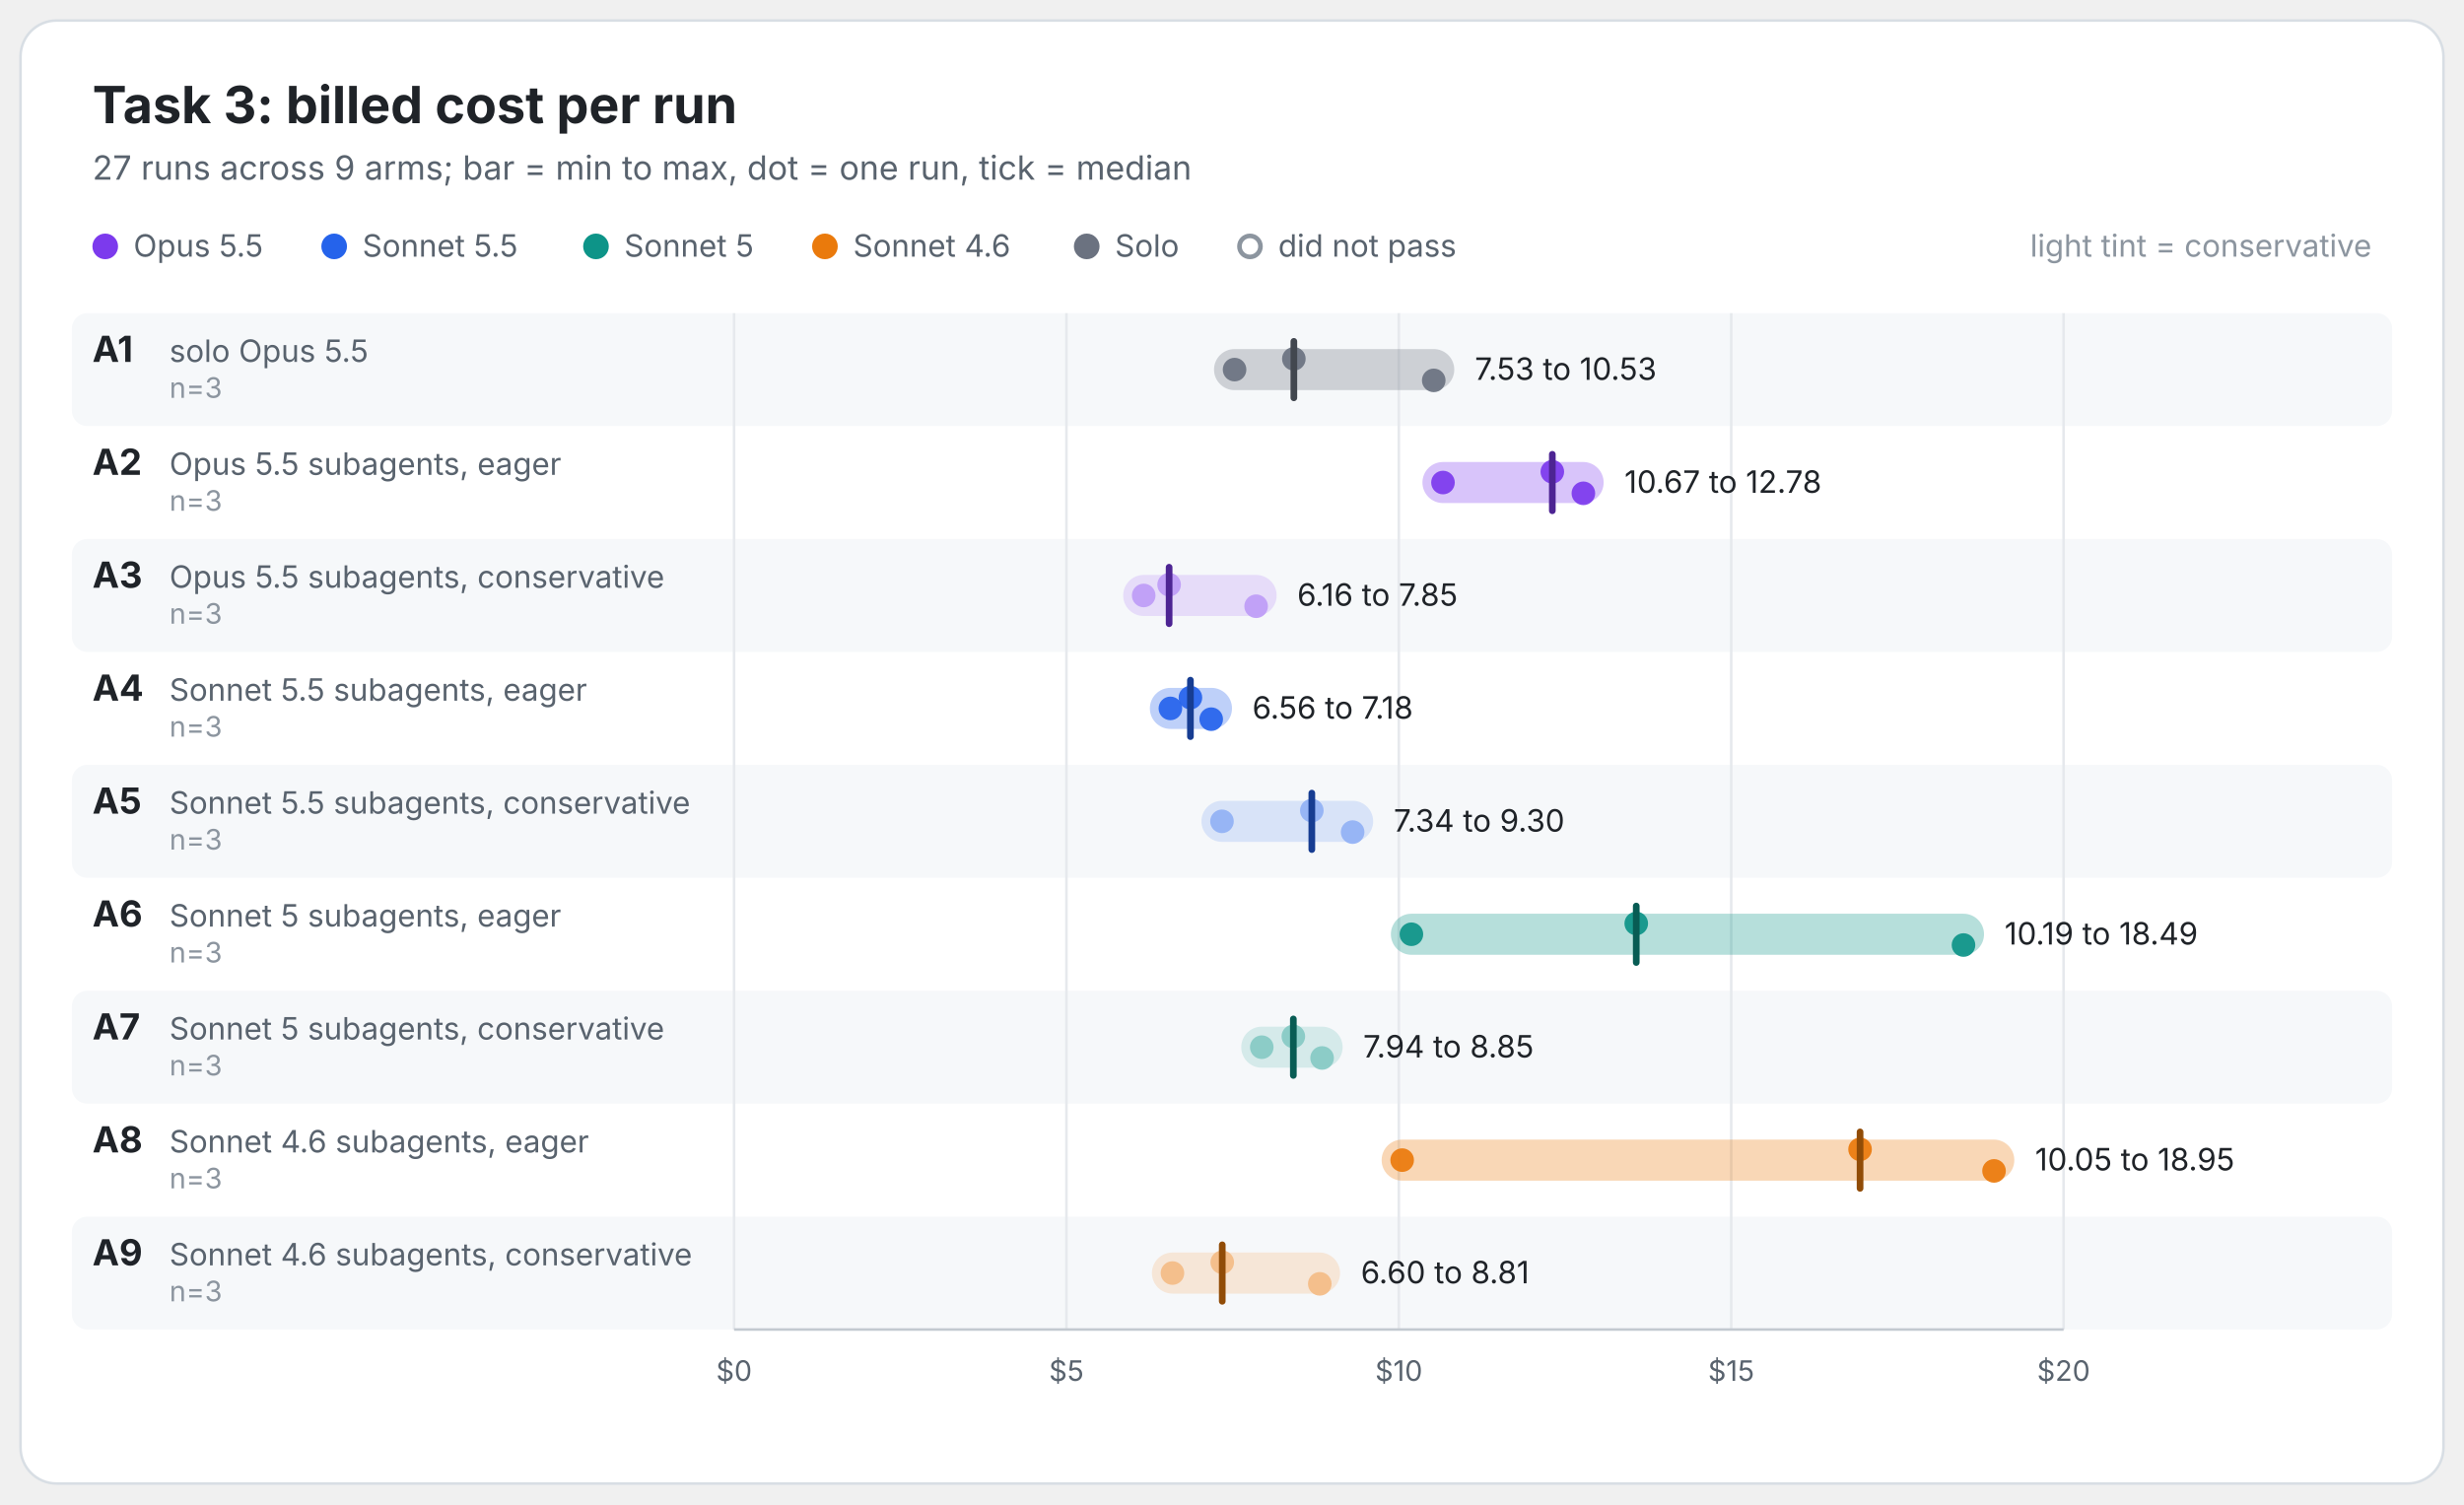
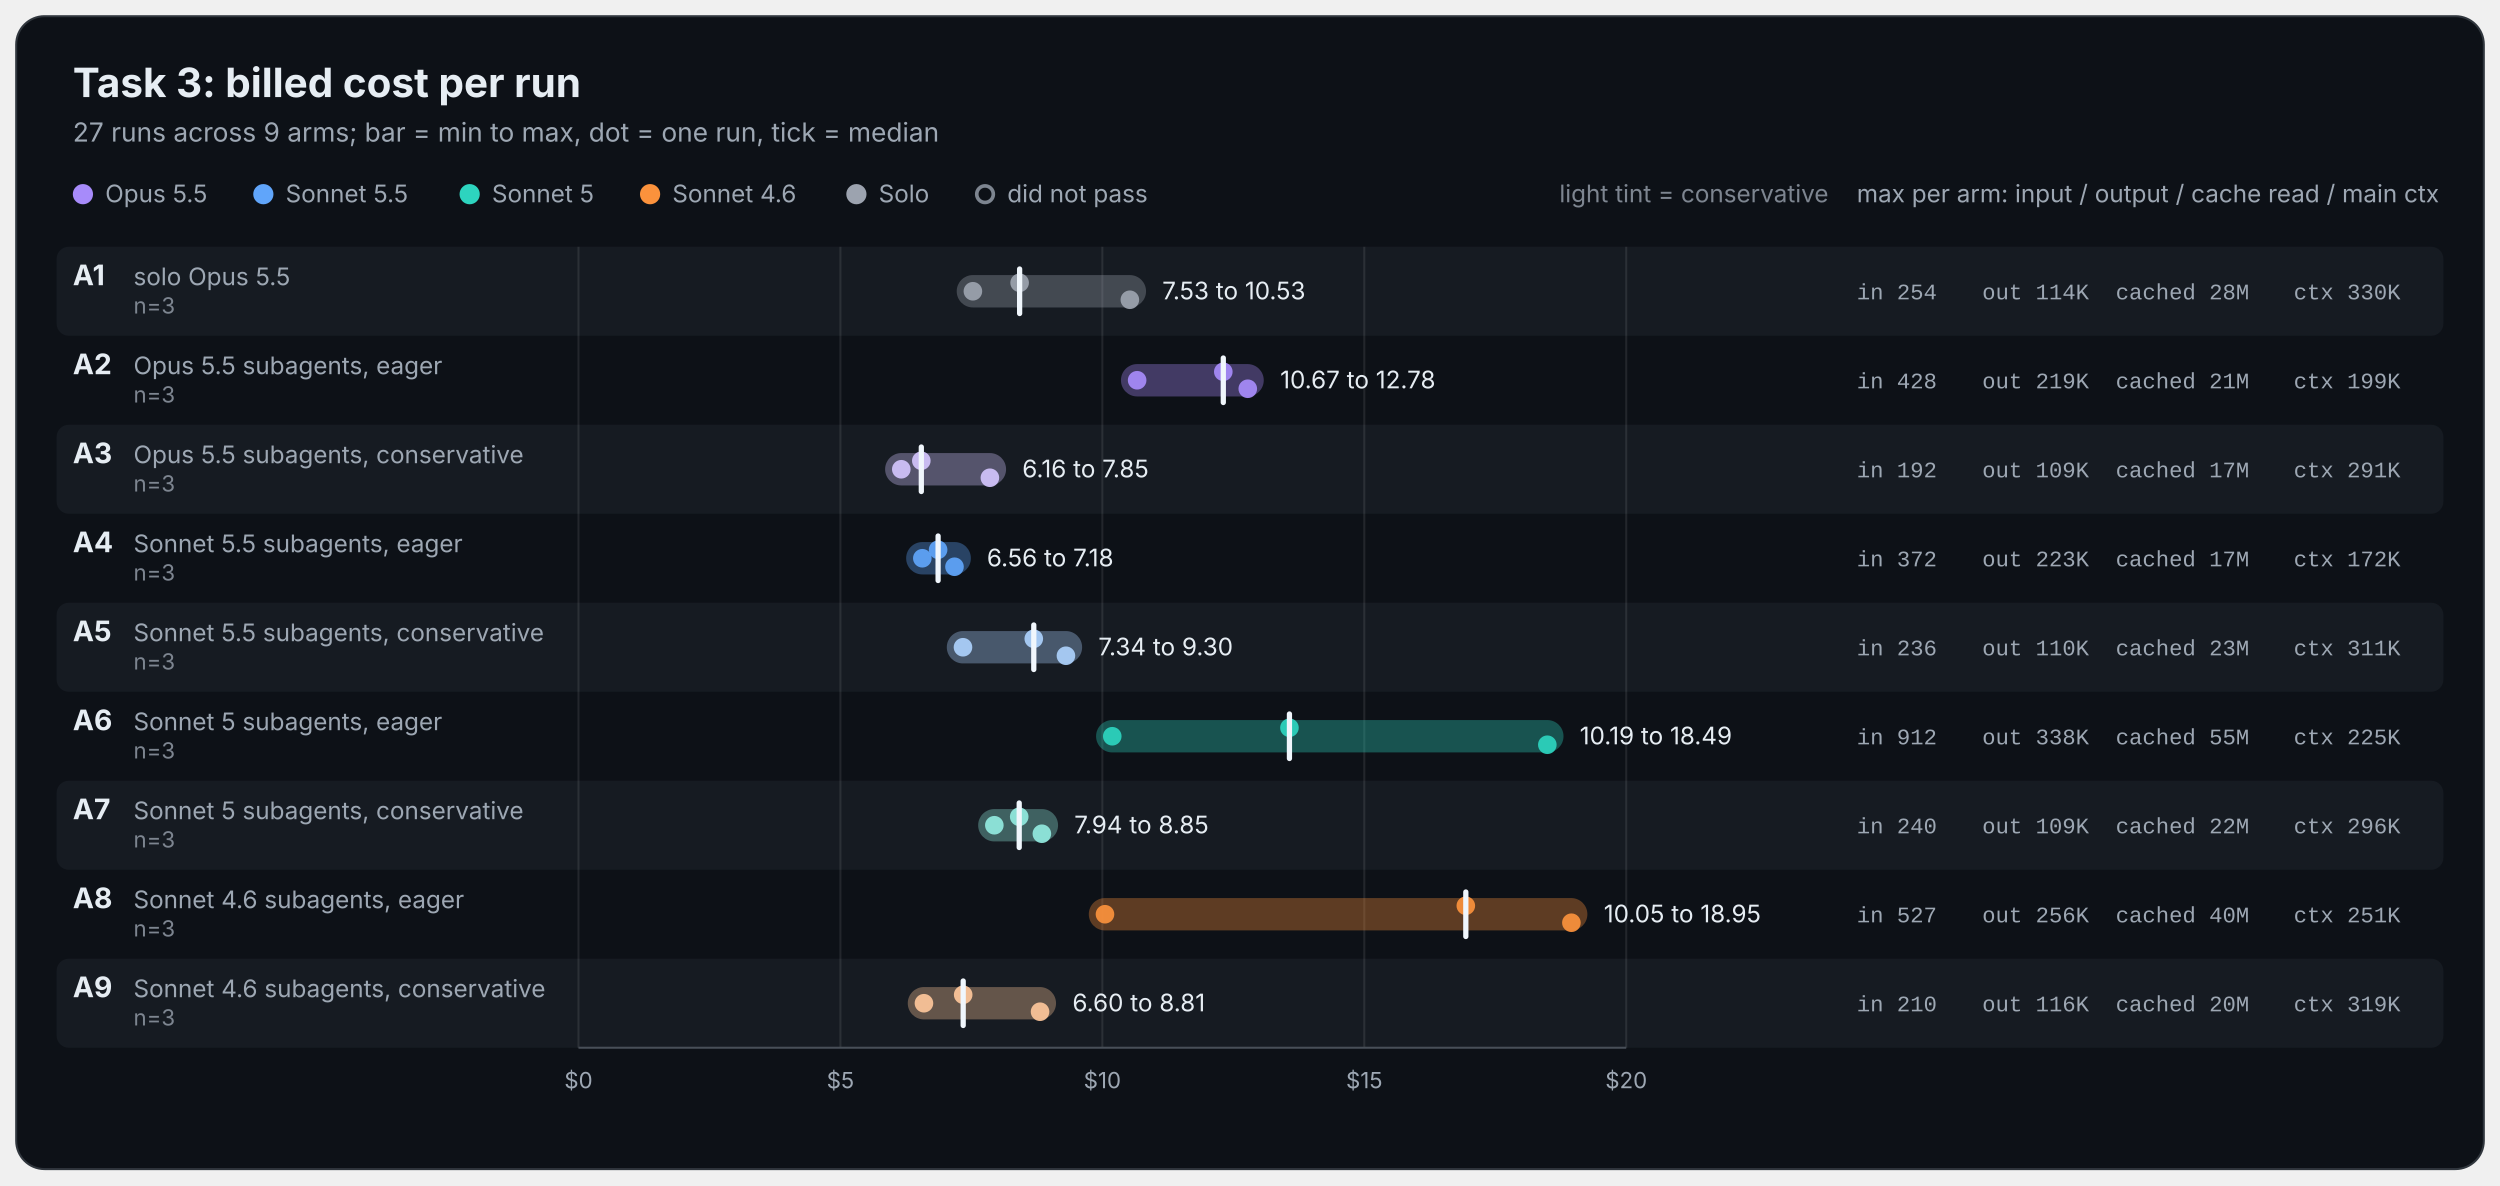
- <svg xmlns="http://www.w3.org/2000/svg" width="960" height="586.0" viewBox="0 0 960 586.0" role="img" aria-label="Task 3: billed cost per run" font-family="-apple-system, &quot;Segoe UI&quot;, Inter, Roboto, &quot;Helvetica Neue&quot;, Arial, sans-serif">
-   <rect x="8" y="8" width="944" height="570.0" rx="14" fill="#ffffff" stroke="#d8dee4" stroke-width="1" />
-   <text x="36.0" y="48.0" font-size="20" font-weight="700" fill="#1f2328" text-anchor="start">Task 3: billed cost per run</text>
-   <text x="36.0" y="70.0" font-size="13" font-weight="400" fill="#59636e" text-anchor="start">27 runs across 9 arms; bar = min to max, dot = one run, tick = median</text>
-   <circle cx="41.0" cy="96.0" r="5" fill="#7c3aed" />
-   <text x="52.0" y="100.0" font-size="12" font-weight="400" fill="#59636e" text-anchor="start">Opus 5.5</text>
-   <circle cx="130.2" cy="96.0" r="5" fill="#2563eb" />
-   <text x="141.2" y="100.0" font-size="12" font-weight="400" fill="#59636e" text-anchor="start">Sonnet 5.5</text>
-   <circle cx="232.2" cy="96.0" r="5" fill="#0d9488" />
-   <text x="243.2" y="100.0" font-size="12" font-weight="400" fill="#59636e" text-anchor="start">Sonnet 5</text>
-   <circle cx="321.4" cy="96.0" r="5" fill="#ea7a0c" />
-   <text x="332.4" y="100.0" font-size="12" font-weight="400" fill="#59636e" text-anchor="start">Sonnet 4.6</text>
-   <circle cx="423.4" cy="96.0" r="5" fill="#6b7280" />
-   <text x="434.4" y="100.0" font-size="12" font-weight="400" fill="#59636e" text-anchor="start">Solo</text>
-   <circle cx="487.0" cy="96.0" r="4.1" fill="#ffffff" stroke="#8c959f" stroke-width="1.8" />
-   <text x="498.0" y="100.0" font-size="12" font-weight="400" fill="#59636e" text-anchor="start">did not pass</text>
-   <text x="924.0" y="100.0" font-size="12" fill="#8c959f" text-anchor="end">light tint = conservative</text>
-   <rect x="28" y="122.0" width="904.0" height="44" rx="6" fill="#f6f8fa" />
-   <rect x="28" y="210.0" width="904.0" height="44" rx="6" fill="#f6f8fa" />
-   <rect x="28" y="298.0" width="904.0" height="44" rx="6" fill="#f6f8fa" />
-   <rect x="28" y="386.0" width="904.0" height="44" rx="6" fill="#f6f8fa" />
-   <rect x="28" y="474.0" width="904.0" height="44" rx="6" fill="#f6f8fa" />
-   <line x1="286.0" y1="122.0" x2="286.0" y2="518.0" stroke="#e6e9ed" stroke-width="1" />
-   <text x="286.0" y="538.0" font-size="11" font-weight="400" fill="#59636e" text-anchor="middle">$0</text>
-   <line x1="415.5" y1="122.0" x2="415.5" y2="518.0" stroke="#e6e9ed" stroke-width="1" />
-   <text x="415.5" y="538.0" font-size="11" font-weight="400" fill="#59636e" text-anchor="middle">$5</text>
-   <line x1="545.0" y1="122.0" x2="545.0" y2="518.0" stroke="#e6e9ed" stroke-width="1" />
-   <text x="545.0" y="538.0" font-size="11" font-weight="400" fill="#59636e" text-anchor="middle">$10</text>
-   <line x1="674.5" y1="122.0" x2="674.5" y2="518.0" stroke="#e6e9ed" stroke-width="1" />
-   <text x="674.5" y="538.0" font-size="11" font-weight="400" fill="#59636e" text-anchor="middle">$15</text>
-   <line x1="804.0" y1="122.0" x2="804.0" y2="518.0" stroke="#e6e9ed" stroke-width="1" />
-   <text x="804.0" y="538.0" font-size="11" font-weight="400" fill="#59636e" text-anchor="middle">$20</text>
-   <line x1="286.0" y1="518.0" x2="804.0" y2="518.0" stroke="#c3c9d0" stroke-width="1" />
-   <text x="36.0" y="141.0" font-size="14" font-weight="700" fill="#1f2328" text-anchor="start">A1</text>
-   <text x="66.0" y="141.0" font-size="12" font-weight="400" fill="#59636e" text-anchor="start">solo Opus 5.5</text>
-   <text x="66.0" y="155.0" font-size="11" font-weight="400" fill="#8c959f" text-anchor="start">n=3</text>
-   <rect x="473.0" y="136.0" width="93.6" height="16" rx="8.0" fill="#6b7280" fill-opacity="0.3" />
-   <circle cx="481.0" cy="144.0" r="4.6" fill="#6b7280" fill-opacity="0.92" />
-   <circle cx="504.1" cy="139.8" r="4.6" fill="#6b7280" fill-opacity="0.92" />
-   <circle cx="558.6" cy="148.2" r="4.6" fill="#6b7280" fill-opacity="0.92" />
-   <line x1="504.1" y1="133.0" x2="504.1" y2="155.0" stroke="#42474f" stroke-width="2.6" stroke-linecap="round" />
-   <text x="574.6" y="148.0" font-size="12" font-weight="400" fill="#1f2328" text-anchor="start">7.53 to 10.53</text>
-   <text x="36.0" y="185.0" font-size="14" font-weight="700" fill="#1f2328" text-anchor="start">A2</text>
-   <text x="66.0" y="185.0" font-size="12" font-weight="400" fill="#59636e" text-anchor="start">Opus 5.5 subagents, eager</text>
-   <text x="66.0" y="199.0" font-size="11" font-weight="400" fill="#8c959f" text-anchor="start">n=3</text>
-   <rect x="554.2" y="180.0" width="70.6" height="16" rx="8.0" fill="#7c3aed" fill-opacity="0.3" />
-   <circle cx="562.2" cy="188.0" r="4.6" fill="#7c3aed" fill-opacity="0.92" />
-   <circle cx="604.8" cy="183.8" r="4.6" fill="#7c3aed" fill-opacity="0.92" />
-   <circle cx="616.9" cy="192.2" r="4.6" fill="#7c3aed" fill-opacity="0.92" />
-   <line x1="604.8" y1="177.0" x2="604.8" y2="199.0" stroke="#4d2493" stroke-width="2.6" stroke-linecap="round" />
-   <text x="632.9" y="192.0" font-size="12" font-weight="400" fill="#1f2328" text-anchor="start">10.67 to 12.78</text>
-   <text x="36.0" y="229.0" font-size="14" font-weight="700" fill="#1f2328" text-anchor="start">A3</text>
-   <text x="66.0" y="229.0" font-size="12" font-weight="400" fill="#59636e" text-anchor="start">Opus 5.5 subagents, conservative</text>
-   <text x="66.0" y="243.0" font-size="11" font-weight="400" fill="#8c959f" text-anchor="start">n=3</text>
-   <rect x="437.6" y="224.0" width="59.8" height="16" rx="8.0" fill="#be9cf6" fill-opacity="0.3" />
-   <circle cx="445.6" cy="232.0" r="4.6" fill="#be9cf6" fill-opacity="0.92" />
-   <circle cx="455.5" cy="227.8" r="4.6" fill="#be9cf6" fill-opacity="0.92" />
-   <circle cx="489.4" cy="236.2" r="4.6" fill="#be9cf6" fill-opacity="0.92" />
-   <line x1="455.5" y1="221.0" x2="455.5" y2="243.0" stroke="#4d2493" stroke-width="2.6" stroke-linecap="round" />
-   <text x="505.4" y="236.0" font-size="12" font-weight="400" fill="#1f2328" text-anchor="start">6.16 to 7.85</text>
-   <text x="36.0" y="273.0" font-size="14" font-weight="700" fill="#1f2328" text-anchor="start">A4</text>
-   <text x="66.0" y="273.0" font-size="12" font-weight="400" fill="#59636e" text-anchor="start">Sonnet 5.5 subagents, eager</text>
-   <text x="66.0" y="287.0" font-size="11" font-weight="400" fill="#8c959f" text-anchor="start">n=3</text>
-   <rect x="448.0" y="268.0" width="32.0" height="16" rx="8.0" fill="#2563eb" fill-opacity="0.3" />
-   <circle cx="456.0" cy="276.0" r="4.6" fill="#2563eb" fill-opacity="0.92" />
-   <circle cx="463.8" cy="271.8" r="4.6" fill="#2563eb" fill-opacity="0.92" />
-   <circle cx="471.9" cy="280.2" r="4.6" fill="#2563eb" fill-opacity="0.92" />
-   <line x1="463.8" y1="265.0" x2="463.8" y2="287.0" stroke="#173d92" stroke-width="2.6" stroke-linecap="round" />
-   <text x="487.9" y="280.0" font-size="12" font-weight="400" fill="#1f2328" text-anchor="start">6.56 to 7.18</text>
-   <text x="36.0" y="317.0" font-size="14" font-weight="700" fill="#1f2328" text-anchor="start">A5</text>
-   <text x="66.0" y="317.0" font-size="12" font-weight="400" fill="#59636e" text-anchor="start">Sonnet 5.5 subagents, conservative</text>
-   <text x="66.0" y="331.0" font-size="11" font-weight="400" fill="#8c959f" text-anchor="start">n=3</text>
-   <rect x="468.1" y="312.0" width="66.9" height="16" rx="8.0" fill="#92b1f5" fill-opacity="0.3" />
-   <circle cx="476.1" cy="320.0" r="4.6" fill="#92b1f5" fill-opacity="0.92" />
-   <circle cx="511.1" cy="315.8" r="4.6" fill="#92b1f5" fill-opacity="0.92" />
-   <circle cx="527.0" cy="324.2" r="4.6" fill="#92b1f5" fill-opacity="0.92" />
-   <line x1="511.1" y1="309.0" x2="511.1" y2="331.0" stroke="#173d92" stroke-width="2.6" stroke-linecap="round" />
-   <text x="543.0" y="324.0" font-size="12" font-weight="400" fill="#1f2328" text-anchor="start">7.34 to 9.30</text>
-   <text x="36.0" y="361.0" font-size="14" font-weight="700" fill="#1f2328" text-anchor="start">A6</text>
-   <text x="66.0" y="361.0" font-size="12" font-weight="400" fill="#59636e" text-anchor="start">Sonnet 5 subagents, eager</text>
-   <text x="66.0" y="375.0" font-size="11" font-weight="400" fill="#8c959f" text-anchor="start">n=3</text>
-   <rect x="541.9" y="356.0" width="231.1" height="16" rx="8.0" fill="#0d9488" fill-opacity="0.3" />
-   <circle cx="549.9" cy="364.0" r="4.6" fill="#0d9488" fill-opacity="0.92" />
-   <circle cx="637.5" cy="359.8" r="4.6" fill="#0d9488" fill-opacity="0.92" />
-   <circle cx="765.0" cy="368.2" r="4.6" fill="#0d9488" fill-opacity="0.92" />
-   <line x1="637.5" y1="353.0" x2="637.5" y2="375.0" stroke="#085c54" stroke-width="2.6" stroke-linecap="round" />
-   <text x="781.0" y="368.0" font-size="12" font-weight="400" fill="#1f2328" text-anchor="start">10.19 to 18.49</text>
-   <text x="36.0" y="405.0" font-size="14" font-weight="700" fill="#1f2328" text-anchor="start">A7</text>
-   <text x="66.0" y="405.0" font-size="12" font-weight="400" fill="#59636e" text-anchor="start">Sonnet 5 subagents, conservative</text>
-   <text x="66.0" y="419.0" font-size="11" font-weight="400" fill="#8c959f" text-anchor="start">n=3</text>
-   <rect x="483.6" y="400.0" width="39.5" height="16" rx="8.0" fill="#86cac4" fill-opacity="0.3" />
-   <circle cx="491.6" cy="408.0" r="4.6" fill="#86cac4" fill-opacity="0.92" />
-   <circle cx="503.9" cy="403.8" r="4.6" fill="#86cac4" fill-opacity="0.92" />
-   <circle cx="515.1" cy="412.2" r="4.6" fill="#86cac4" fill-opacity="0.92" />
-   <line x1="503.9" y1="397.0" x2="503.9" y2="419.0" stroke="#085c54" stroke-width="2.6" stroke-linecap="round" />
-   <text x="531.1" y="412.0" font-size="12" font-weight="400" fill="#1f2328" text-anchor="start">7.94 to 8.85</text>
-   <text x="36.0" y="449.0" font-size="14" font-weight="700" fill="#1f2328" text-anchor="start">A8</text>
-   <text x="66.0" y="449.0" font-size="12" font-weight="400" fill="#59636e" text-anchor="start">Sonnet 4.6 subagents, eager</text>
-   <text x="66.0" y="463.0" font-size="11" font-weight="400" fill="#8c959f" text-anchor="start">n=3</text>
-   <rect x="538.3" y="444.0" width="246.5" height="16" rx="8.0" fill="#ea7a0c" fill-opacity="0.3" />
-   <circle cx="546.3" cy="452.0" r="4.6" fill="#ea7a0c" fill-opacity="0.92" />
-   <circle cx="724.7" cy="447.8" r="4.6" fill="#ea7a0c" fill-opacity="0.92" />
-   <circle cx="776.9" cy="456.2" r="4.6" fill="#ea7a0c" fill-opacity="0.92" />
-   <line x1="724.7" y1="441.0" x2="724.7" y2="463.0" stroke="#914c07" stroke-width="2.6" stroke-linecap="round" />
-   <text x="792.9" y="456.0" font-size="12" font-weight="400" fill="#1f2328" text-anchor="start">10.05 to 18.95</text>
-   <text x="36.0" y="493.0" font-size="14" font-weight="700" fill="#1f2328" text-anchor="start">A9</text>
-   <text x="66.0" y="493.0" font-size="12" font-weight="400" fill="#59636e" text-anchor="start">Sonnet 4.6 subagents, conservative</text>
-   <text x="66.0" y="507.0" font-size="11" font-weight="400" fill="#8c959f" text-anchor="start">n=3</text>
-   <rect x="448.8" y="488.0" width="73.3" height="16" rx="8.0" fill="#f4bc86" fill-opacity="0.3" />
-   <circle cx="456.8" cy="496.0" r="4.6" fill="#f4bc86" fill-opacity="0.92" />
-   <circle cx="476.2" cy="491.8" r="4.6" fill="#f4bc86" fill-opacity="0.92" />
-   <circle cx="514.2" cy="500.2" r="4.6" fill="#f4bc86" fill-opacity="0.92" />
-   <line x1="476.2" y1="485.0" x2="476.2" y2="507.0" stroke="#914c07" stroke-width="2.6" stroke-linecap="round" />
-   <text x="530.2" y="500.0" font-size="12" font-weight="400" fill="#1f2328" text-anchor="start">6.60 to 8.81</text>
+ <svg xmlns="http://www.w3.org/2000/svg" width="1236" height="586.0" viewBox="0 0 1236 586.0" role="img" aria-label="Task 3: billed cost per run" font-family="-apple-system, &quot;Segoe UI&quot;, Inter, Roboto, &quot;Helvetica Neue&quot;, Arial, sans-serif">
+   <rect x="8" y="8" width="1220" height="570.0" rx="14" fill="#0d1117" stroke="#30363d" stroke-width="1" />
+   <text x="36.0" y="48.0" font-size="20" font-weight="700" fill="#e6edf3" text-anchor="start">Task 3: billed cost per run</text>
+   <text x="36.0" y="70.0" font-size="13" font-weight="400" fill="#9da7b3" text-anchor="start">27 runs across 9 arms; bar = min to max, dot = one run, tick = median</text>
+   <circle cx="41.0" cy="96.0" r="5" fill="#a78bfa" />
+   <text x="52.0" y="100.0" font-size="12" font-weight="400" fill="#9da7b3" text-anchor="start">Opus 5.5</text>
+   <circle cx="130.2" cy="96.0" r="5" fill="#60a5fa" />
+   <text x="141.2" y="100.0" font-size="12" font-weight="400" fill="#9da7b3" text-anchor="start">Sonnet 5.5</text>
+   <circle cx="232.2" cy="96.0" r="5" fill="#2dd4bf" />
+   <text x="243.2" y="100.0" font-size="12" font-weight="400" fill="#9da7b3" text-anchor="start">Sonnet 5</text>
+   <circle cx="321.4" cy="96.0" r="5" fill="#fb923c" />
+   <text x="332.4" y="100.0" font-size="12" font-weight="400" fill="#9da7b3" text-anchor="start">Sonnet 4.6</text>
+   <circle cx="423.4" cy="96.0" r="5" fill="#9ca3af" />
+   <text x="434.4" y="100.0" font-size="12" font-weight="400" fill="#9da7b3" text-anchor="start">Solo</text>
+   <circle cx="487.0" cy="96.0" r="4.1" fill="#0d1117" stroke="#7d8590" stroke-width="1.8" />
+   <text x="498.0" y="100.0" font-size="12" font-weight="400" fill="#9da7b3" text-anchor="start">did not pass</text>
+   <text x="904.0" y="100.0" font-size="12" font-weight="400" fill="#7d8590" text-anchor="end">light tint = conservative</text>
+   <text x="918.0" y="100.0" font-size="12" font-weight="400" fill="#9da7b3" text-anchor="start">max per arm: input / output / cache read / main ctx</text>
+   <rect x="28" y="122.0" width="1180.0" height="44" rx="6" fill="#161b22" />
+   <rect x="28" y="210.0" width="1180.0" height="44" rx="6" fill="#161b22" />
+   <rect x="28" y="298.0" width="1180.0" height="44" rx="6" fill="#161b22" />
+   <rect x="28" y="386.0" width="1180.0" height="44" rx="6" fill="#161b22" />
+   <rect x="28" y="474.0" width="1180.0" height="44" rx="6" fill="#161b22" />
+   <line x1="286.0" y1="122.0" x2="286.0" y2="518.0" stroke="#ffffff" stroke-opacity="0.09" stroke-width="1" />
+   <text x="286.0" y="538.0" font-size="11" font-weight="400" fill="#9da7b3" text-anchor="middle">$0</text>
+   <line x1="415.5" y1="122.0" x2="415.5" y2="518.0" stroke="#ffffff" stroke-opacity="0.09" stroke-width="1" />
+   <text x="415.5" y="538.0" font-size="11" font-weight="400" fill="#9da7b3" text-anchor="middle">$5</text>
+   <line x1="545.0" y1="122.0" x2="545.0" y2="518.0" stroke="#ffffff" stroke-opacity="0.09" stroke-width="1" />
+   <text x="545.0" y="538.0" font-size="11" font-weight="400" fill="#9da7b3" text-anchor="middle">$10</text>
+   <line x1="674.5" y1="122.0" x2="674.5" y2="518.0" stroke="#ffffff" stroke-opacity="0.09" stroke-width="1" />
+   <text x="674.5" y="538.0" font-size="11" font-weight="400" fill="#9da7b3" text-anchor="middle">$15</text>
+   <line x1="804.0" y1="122.0" x2="804.0" y2="518.0" stroke="#ffffff" stroke-opacity="0.09" stroke-width="1" />
+   <text x="804.0" y="538.0" font-size="11" font-weight="400" fill="#9da7b3" text-anchor="middle">$20</text>
+   <line x1="286.0" y1="518.0" x2="804.0" y2="518.0" stroke="#484f58" stroke-width="1" />
+   <text x="36.0" y="141.0" font-size="14" font-weight="700" fill="#e6edf3" text-anchor="start">A1</text>
+   <text x="66.0" y="141.0" font-size="12" font-weight="400" fill="#9da7b3" text-anchor="start">solo Opus 5.5</text>
+   <text x="66.0" y="155.0" font-size="11" font-weight="400" fill="#7d8590" text-anchor="start">n=3</text>
+   <rect x="473.0" y="136.0" width="93.6" height="16" rx="8.0" fill="#9ca3af" fill-opacity="0.34" />
+   <circle cx="481.0" cy="144.0" r="4.6" fill="#9ca3af" fill-opacity="0.92" />
+   <circle cx="504.1" cy="139.8" r="4.6" fill="#9ca3af" fill-opacity="0.92" />
+   <circle cx="558.6" cy="148.2" r="4.6" fill="#9ca3af" fill-opacity="0.92" />
+   <line x1="504.1" y1="133.0" x2="504.1" y2="155.0" stroke="#f0f6fc" stroke-width="2.6" stroke-linecap="round" />
+   <text x="574.6" y="148.0" font-size="12" font-weight="400" fill="#e6edf3" text-anchor="start">7.53 to 10.53</text>
+   <text x="918.0" y="148.0" font-size="11" fill="#9da7b3" font-family="ui-monospace, SFMono-Regular, Menlo, Consolas, &quot;Liberation Mono&quot;, monospace">in 254</text>
+   <text x="980.0" y="148.0" font-size="11" fill="#9da7b3" font-family="ui-monospace, SFMono-Regular, Menlo, Consolas, &quot;Liberation Mono&quot;, monospace">out 114K</text>
+   <text x="1046.0" y="148.0" font-size="11" fill="#9da7b3" font-family="ui-monospace, SFMono-Regular, Menlo, Consolas, &quot;Liberation Mono&quot;, monospace">cached 28M</text>
+   <text x="1134.0" y="148.0" font-size="11" fill="#9da7b3" font-family="ui-monospace, SFMono-Regular, Menlo, Consolas, &quot;Liberation Mono&quot;, monospace">ctx 330K</text>
+   <text x="36.0" y="185.0" font-size="14" font-weight="700" fill="#e6edf3" text-anchor="start">A2</text>
+   <text x="66.0" y="185.0" font-size="12" font-weight="400" fill="#9da7b3" text-anchor="start">Opus 5.5 subagents, eager</text>
+   <text x="66.0" y="199.0" font-size="11" font-weight="400" fill="#7d8590" text-anchor="start">n=3</text>
+   <rect x="554.2" y="180.0" width="70.6" height="16" rx="8.0" fill="#a78bfa" fill-opacity="0.34" />
+   <circle cx="562.2" cy="188.0" r="4.6" fill="#a78bfa" fill-opacity="0.92" />
+   <circle cx="604.8" cy="183.8" r="4.6" fill="#a78bfa" fill-opacity="0.92" />
+   <circle cx="616.9" cy="192.2" r="4.6" fill="#a78bfa" fill-opacity="0.92" />
+   <line x1="604.8" y1="177.0" x2="604.8" y2="199.0" stroke="#f0f6fc" stroke-width="2.6" stroke-linecap="round" />
+   <text x="632.9" y="192.0" font-size="12" font-weight="400" fill="#e6edf3" text-anchor="start">10.67 to 12.78</text>
+   <text x="918.0" y="192.0" font-size="11" fill="#9da7b3" font-family="ui-monospace, SFMono-Regular, Menlo, Consolas, &quot;Liberation Mono&quot;, monospace">in 428</text>
+   <text x="980.0" y="192.0" font-size="11" fill="#9da7b3" font-family="ui-monospace, SFMono-Regular, Menlo, Consolas, &quot;Liberation Mono&quot;, monospace">out 219K</text>
+   <text x="1046.0" y="192.0" font-size="11" fill="#9da7b3" font-family="ui-monospace, SFMono-Regular, Menlo, Consolas, &quot;Liberation Mono&quot;, monospace">cached 21M</text>
+   <text x="1134.0" y="192.0" font-size="11" fill="#9da7b3" font-family="ui-monospace, SFMono-Regular, Menlo, Consolas, &quot;Liberation Mono&quot;, monospace">ctx 199K</text>
+   <text x="36.0" y="229.0" font-size="14" font-weight="700" fill="#e6edf3" text-anchor="start">A3</text>
+   <text x="66.0" y="229.0" font-size="12" font-weight="400" fill="#9da7b3" text-anchor="start">Opus 5.5 subagents, conservative</text>
+   <text x="66.0" y="243.0" font-size="11" font-weight="400" fill="#7d8590" text-anchor="start">n=3</text>
+   <rect x="437.6" y="224.0" width="59.8" height="16" rx="8.0" fill="#d1c3fc" fill-opacity="0.34" />
+   <circle cx="445.6" cy="232.0" r="4.6" fill="#d1c3fc" fill-opacity="0.92" />
+   <circle cx="455.5" cy="227.8" r="4.6" fill="#d1c3fc" fill-opacity="0.92" />
+   <circle cx="489.4" cy="236.2" r="4.6" fill="#d1c3fc" fill-opacity="0.92" />
+   <line x1="455.5" y1="221.0" x2="455.5" y2="243.0" stroke="#f0f6fc" stroke-width="2.6" stroke-linecap="round" />
+   <text x="505.4" y="236.0" font-size="12" font-weight="400" fill="#e6edf3" text-anchor="start">6.16 to 7.85</text>
+   <text x="918.0" y="236.0" font-size="11" fill="#9da7b3" font-family="ui-monospace, SFMono-Regular, Menlo, Consolas, &quot;Liberation Mono&quot;, monospace">in 192</text>
+   <text x="980.0" y="236.0" font-size="11" fill="#9da7b3" font-family="ui-monospace, SFMono-Regular, Menlo, Consolas, &quot;Liberation Mono&quot;, monospace">out 109K</text>
+   <text x="1046.0" y="236.0" font-size="11" fill="#9da7b3" font-family="ui-monospace, SFMono-Regular, Menlo, Consolas, &quot;Liberation Mono&quot;, monospace">cached 17M</text>
+   <text x="1134.0" y="236.0" font-size="11" fill="#9da7b3" font-family="ui-monospace, SFMono-Regular, Menlo, Consolas, &quot;Liberation Mono&quot;, monospace">ctx 291K</text>
+   <text x="36.0" y="273.0" font-size="14" font-weight="700" fill="#e6edf3" text-anchor="start">A4</text>
+   <text x="66.0" y="273.0" font-size="12" font-weight="400" fill="#9da7b3" text-anchor="start">Sonnet 5.5 subagents, eager</text>
+   <text x="66.0" y="287.0" font-size="11" font-weight="400" fill="#7d8590" text-anchor="start">n=3</text>
+   <rect x="448.0" y="268.0" width="32.0" height="16" rx="8.0" fill="#60a5fa" fill-opacity="0.34" />
+   <circle cx="456.0" cy="276.0" r="4.6" fill="#60a5fa" fill-opacity="0.92" />
+   <circle cx="463.8" cy="271.8" r="4.6" fill="#60a5fa" fill-opacity="0.92" />
+   <circle cx="471.9" cy="280.2" r="4.6" fill="#60a5fa" fill-opacity="0.92" />
+   <line x1="463.8" y1="265.0" x2="463.8" y2="287.0" stroke="#f0f6fc" stroke-width="2.6" stroke-linecap="round" />
+   <text x="487.9" y="280.0" font-size="12" font-weight="400" fill="#e6edf3" text-anchor="start">6.56 to 7.18</text>
+   <text x="918.0" y="280.0" font-size="11" fill="#9da7b3" font-family="ui-monospace, SFMono-Regular, Menlo, Consolas, &quot;Liberation Mono&quot;, monospace">in 372</text>
+   <text x="980.0" y="280.0" font-size="11" fill="#9da7b3" font-family="ui-monospace, SFMono-Regular, Menlo, Consolas, &quot;Liberation Mono&quot;, monospace">out 223K</text>
+   <text x="1046.0" y="280.0" font-size="11" fill="#9da7b3" font-family="ui-monospace, SFMono-Regular, Menlo, Consolas, &quot;Liberation Mono&quot;, monospace">cached 17M</text>
+   <text x="1134.0" y="280.0" font-size="11" fill="#9da7b3" font-family="ui-monospace, SFMono-Regular, Menlo, Consolas, &quot;Liberation Mono&quot;, monospace">ctx 172K</text>
+   <text x="36.0" y="317.0" font-size="14" font-weight="700" fill="#e6edf3" text-anchor="start">A5</text>
+   <text x="66.0" y="317.0" font-size="12" font-weight="400" fill="#9da7b3" text-anchor="start">Sonnet 5.5 subagents, conservative</text>
+   <text x="66.0" y="331.0" font-size="11" font-weight="400" fill="#7d8590" text-anchor="start">n=3</text>
+   <rect x="468.1" y="312.0" width="66.9" height="16" rx="8.0" fill="#acd0fc" fill-opacity="0.34" />
+   <circle cx="476.1" cy="320.0" r="4.6" fill="#acd0fc" fill-opacity="0.92" />
+   <circle cx="511.1" cy="315.8" r="4.6" fill="#acd0fc" fill-opacity="0.92" />
+   <circle cx="527.0" cy="324.2" r="4.6" fill="#acd0fc" fill-opacity="0.92" />
+   <line x1="511.1" y1="309.0" x2="511.1" y2="331.0" stroke="#f0f6fc" stroke-width="2.6" stroke-linecap="round" />
+   <text x="543.0" y="324.0" font-size="12" font-weight="400" fill="#e6edf3" text-anchor="start">7.34 to 9.30</text>
+   <text x="918.0" y="324.0" font-size="11" fill="#9da7b3" font-family="ui-monospace, SFMono-Regular, Menlo, Consolas, &quot;Liberation Mono&quot;, monospace">in 236</text>
+   <text x="980.0" y="324.0" font-size="11" fill="#9da7b3" font-family="ui-monospace, SFMono-Regular, Menlo, Consolas, &quot;Liberation Mono&quot;, monospace">out 110K</text>
+   <text x="1046.0" y="324.0" font-size="11" fill="#9da7b3" font-family="ui-monospace, SFMono-Regular, Menlo, Consolas, &quot;Liberation Mono&quot;, monospace">cached 23M</text>
+   <text x="1134.0" y="324.0" font-size="11" fill="#9da7b3" font-family="ui-monospace, SFMono-Regular, Menlo, Consolas, &quot;Liberation Mono&quot;, monospace">ctx 311K</text>
+   <text x="36.0" y="361.0" font-size="14" font-weight="700" fill="#e6edf3" text-anchor="start">A6</text>
+   <text x="66.0" y="361.0" font-size="12" font-weight="400" fill="#9da7b3" text-anchor="start">Sonnet 5 subagents, eager</text>
+   <text x="66.0" y="375.0" font-size="11" font-weight="400" fill="#7d8590" text-anchor="start">n=3</text>
+   <rect x="541.9" y="356.0" width="231.1" height="16" rx="8.0" fill="#2dd4bf" fill-opacity="0.34" />
+   <circle cx="549.9" cy="364.0" r="4.6" fill="#2dd4bf" fill-opacity="0.92" />
+   <circle cx="637.5" cy="359.8" r="4.6" fill="#2dd4bf" fill-opacity="0.92" />
+   <circle cx="765.0" cy="368.2" r="4.6" fill="#2dd4bf" fill-opacity="0.92" />
+   <line x1="637.5" y1="353.0" x2="637.5" y2="375.0" stroke="#f0f6fc" stroke-width="2.6" stroke-linecap="round" />
+   <text x="781.0" y="368.0" font-size="12" font-weight="400" fill="#e6edf3" text-anchor="start">10.19 to 18.49</text>
+   <text x="918.0" y="368.0" font-size="11" fill="#9da7b3" font-family="ui-monospace, SFMono-Regular, Menlo, Consolas, &quot;Liberation Mono&quot;, monospace">in 912</text>
+   <text x="980.0" y="368.0" font-size="11" fill="#9da7b3" font-family="ui-monospace, SFMono-Regular, Menlo, Consolas, &quot;Liberation Mono&quot;, monospace">out 338K</text>
+   <text x="1046.0" y="368.0" font-size="11" fill="#9da7b3" font-family="ui-monospace, SFMono-Regular, Menlo, Consolas, &quot;Liberation Mono&quot;, monospace">cached 55M</text>
+   <text x="1134.0" y="368.0" font-size="11" fill="#9da7b3" font-family="ui-monospace, SFMono-Regular, Menlo, Consolas, &quot;Liberation Mono&quot;, monospace">ctx 225K</text>
+   <text x="36.0" y="405.0" font-size="14" font-weight="700" fill="#e6edf3" text-anchor="start">A7</text>
+   <text x="66.0" y="405.0" font-size="12" font-weight="400" fill="#9da7b3" text-anchor="start">Sonnet 5 subagents, conservative</text>
+   <text x="66.0" y="419.0" font-size="11" font-weight="400" fill="#7d8590" text-anchor="start">n=3</text>
+   <rect x="483.6" y="400.0" width="39.5" height="16" rx="8.0" fill="#92e9de" fill-opacity="0.34" />
+   <circle cx="491.6" cy="408.0" r="4.6" fill="#92e9de" fill-opacity="0.92" />
+   <circle cx="503.9" cy="403.8" r="4.6" fill="#92e9de" fill-opacity="0.92" />
+   <circle cx="515.1" cy="412.2" r="4.6" fill="#92e9de" fill-opacity="0.92" />
+   <line x1="503.9" y1="397.0" x2="503.9" y2="419.0" stroke="#f0f6fc" stroke-width="2.6" stroke-linecap="round" />
+   <text x="531.1" y="412.0" font-size="12" font-weight="400" fill="#e6edf3" text-anchor="start">7.94 to 8.85</text>
+   <text x="918.0" y="412.0" font-size="11" fill="#9da7b3" font-family="ui-monospace, SFMono-Regular, Menlo, Consolas, &quot;Liberation Mono&quot;, monospace">in 240</text>
+   <text x="980.0" y="412.0" font-size="11" fill="#9da7b3" font-family="ui-monospace, SFMono-Regular, Menlo, Consolas, &quot;Liberation Mono&quot;, monospace">out 109K</text>
+   <text x="1046.0" y="412.0" font-size="11" fill="#9da7b3" font-family="ui-monospace, SFMono-Regular, Menlo, Consolas, &quot;Liberation Mono&quot;, monospace">cached 22M</text>
+   <text x="1134.0" y="412.0" font-size="11" fill="#9da7b3" font-family="ui-monospace, SFMono-Regular, Menlo, Consolas, &quot;Liberation Mono&quot;, monospace">ctx 296K</text>
+   <text x="36.0" y="449.0" font-size="14" font-weight="700" fill="#e6edf3" text-anchor="start">A8</text>
+   <text x="66.0" y="449.0" font-size="12" font-weight="400" fill="#9da7b3" text-anchor="start">Sonnet 4.6 subagents, eager</text>
+   <text x="66.0" y="463.0" font-size="11" font-weight="400" fill="#7d8590" text-anchor="start">n=3</text>
+   <rect x="538.3" y="444.0" width="246.5" height="16" rx="8.0" fill="#fb923c" fill-opacity="0.34" />
+   <circle cx="546.3" cy="452.0" r="4.6" fill="#fb923c" fill-opacity="0.92" />
+   <circle cx="724.7" cy="447.8" r="4.6" fill="#fb923c" fill-opacity="0.92" />
+   <circle cx="776.9" cy="456.2" r="4.6" fill="#fb923c" fill-opacity="0.92" />
+   <line x1="724.7" y1="441.0" x2="724.7" y2="463.0" stroke="#f0f6fc" stroke-width="2.6" stroke-linecap="round" />
+   <text x="792.9" y="456.0" font-size="12" font-weight="400" fill="#e6edf3" text-anchor="start">10.05 to 18.95</text>
+   <text x="918.0" y="456.0" font-size="11" fill="#9da7b3" font-family="ui-monospace, SFMono-Regular, Menlo, Consolas, &quot;Liberation Mono&quot;, monospace">in 527</text>
+   <text x="980.0" y="456.0" font-size="11" fill="#9da7b3" font-family="ui-monospace, SFMono-Regular, Menlo, Consolas, &quot;Liberation Mono&quot;, monospace">out 256K</text>
+   <text x="1046.0" y="456.0" font-size="11" fill="#9da7b3" font-family="ui-monospace, SFMono-Regular, Menlo, Consolas, &quot;Liberation Mono&quot;, monospace">cached 40M</text>
+   <text x="1134.0" y="456.0" font-size="11" fill="#9da7b3" font-family="ui-monospace, SFMono-Regular, Menlo, Consolas, &quot;Liberation Mono&quot;, monospace">ctx 251K</text>
+   <text x="36.0" y="493.0" font-size="14" font-weight="700" fill="#e6edf3" text-anchor="start">A9</text>
+   <text x="66.0" y="493.0" font-size="12" font-weight="400" fill="#9da7b3" text-anchor="start">Sonnet 4.6 subagents, conservative</text>
+   <text x="66.0" y="507.0" font-size="11" font-weight="400" fill="#7d8590" text-anchor="start">n=3</text>
+   <rect x="448.8" y="488.0" width="73.3" height="16" rx="8.0" fill="#fdc69a" fill-opacity="0.34" />
+   <circle cx="456.8" cy="496.0" r="4.6" fill="#fdc69a" fill-opacity="0.92" />
+   <circle cx="476.2" cy="491.8" r="4.6" fill="#fdc69a" fill-opacity="0.92" />
+   <circle cx="514.2" cy="500.2" r="4.6" fill="#fdc69a" fill-opacity="0.92" />
+   <line x1="476.2" y1="485.0" x2="476.2" y2="507.0" stroke="#f0f6fc" stroke-width="2.6" stroke-linecap="round" />
+   <text x="530.2" y="500.0" font-size="12" font-weight="400" fill="#e6edf3" text-anchor="start">6.60 to 8.81</text>
+   <text x="918.0" y="500.0" font-size="11" fill="#9da7b3" font-family="ui-monospace, SFMono-Regular, Menlo, Consolas, &quot;Liberation Mono&quot;, monospace">in 210</text>
+   <text x="980.0" y="500.0" font-size="11" fill="#9da7b3" font-family="ui-monospace, SFMono-Regular, Menlo, Consolas, &quot;Liberation Mono&quot;, monospace">out 116K</text>
+   <text x="1046.0" y="500.0" font-size="11" fill="#9da7b3" font-family="ui-monospace, SFMono-Regular, Menlo, Consolas, &quot;Liberation Mono&quot;, monospace">cached 20M</text>
+   <text x="1134.0" y="500.0" font-size="11" fill="#9da7b3" font-family="ui-monospace, SFMono-Regular, Menlo, Consolas, &quot;Liberation Mono&quot;, monospace">ctx 319K</text>
</svg>
